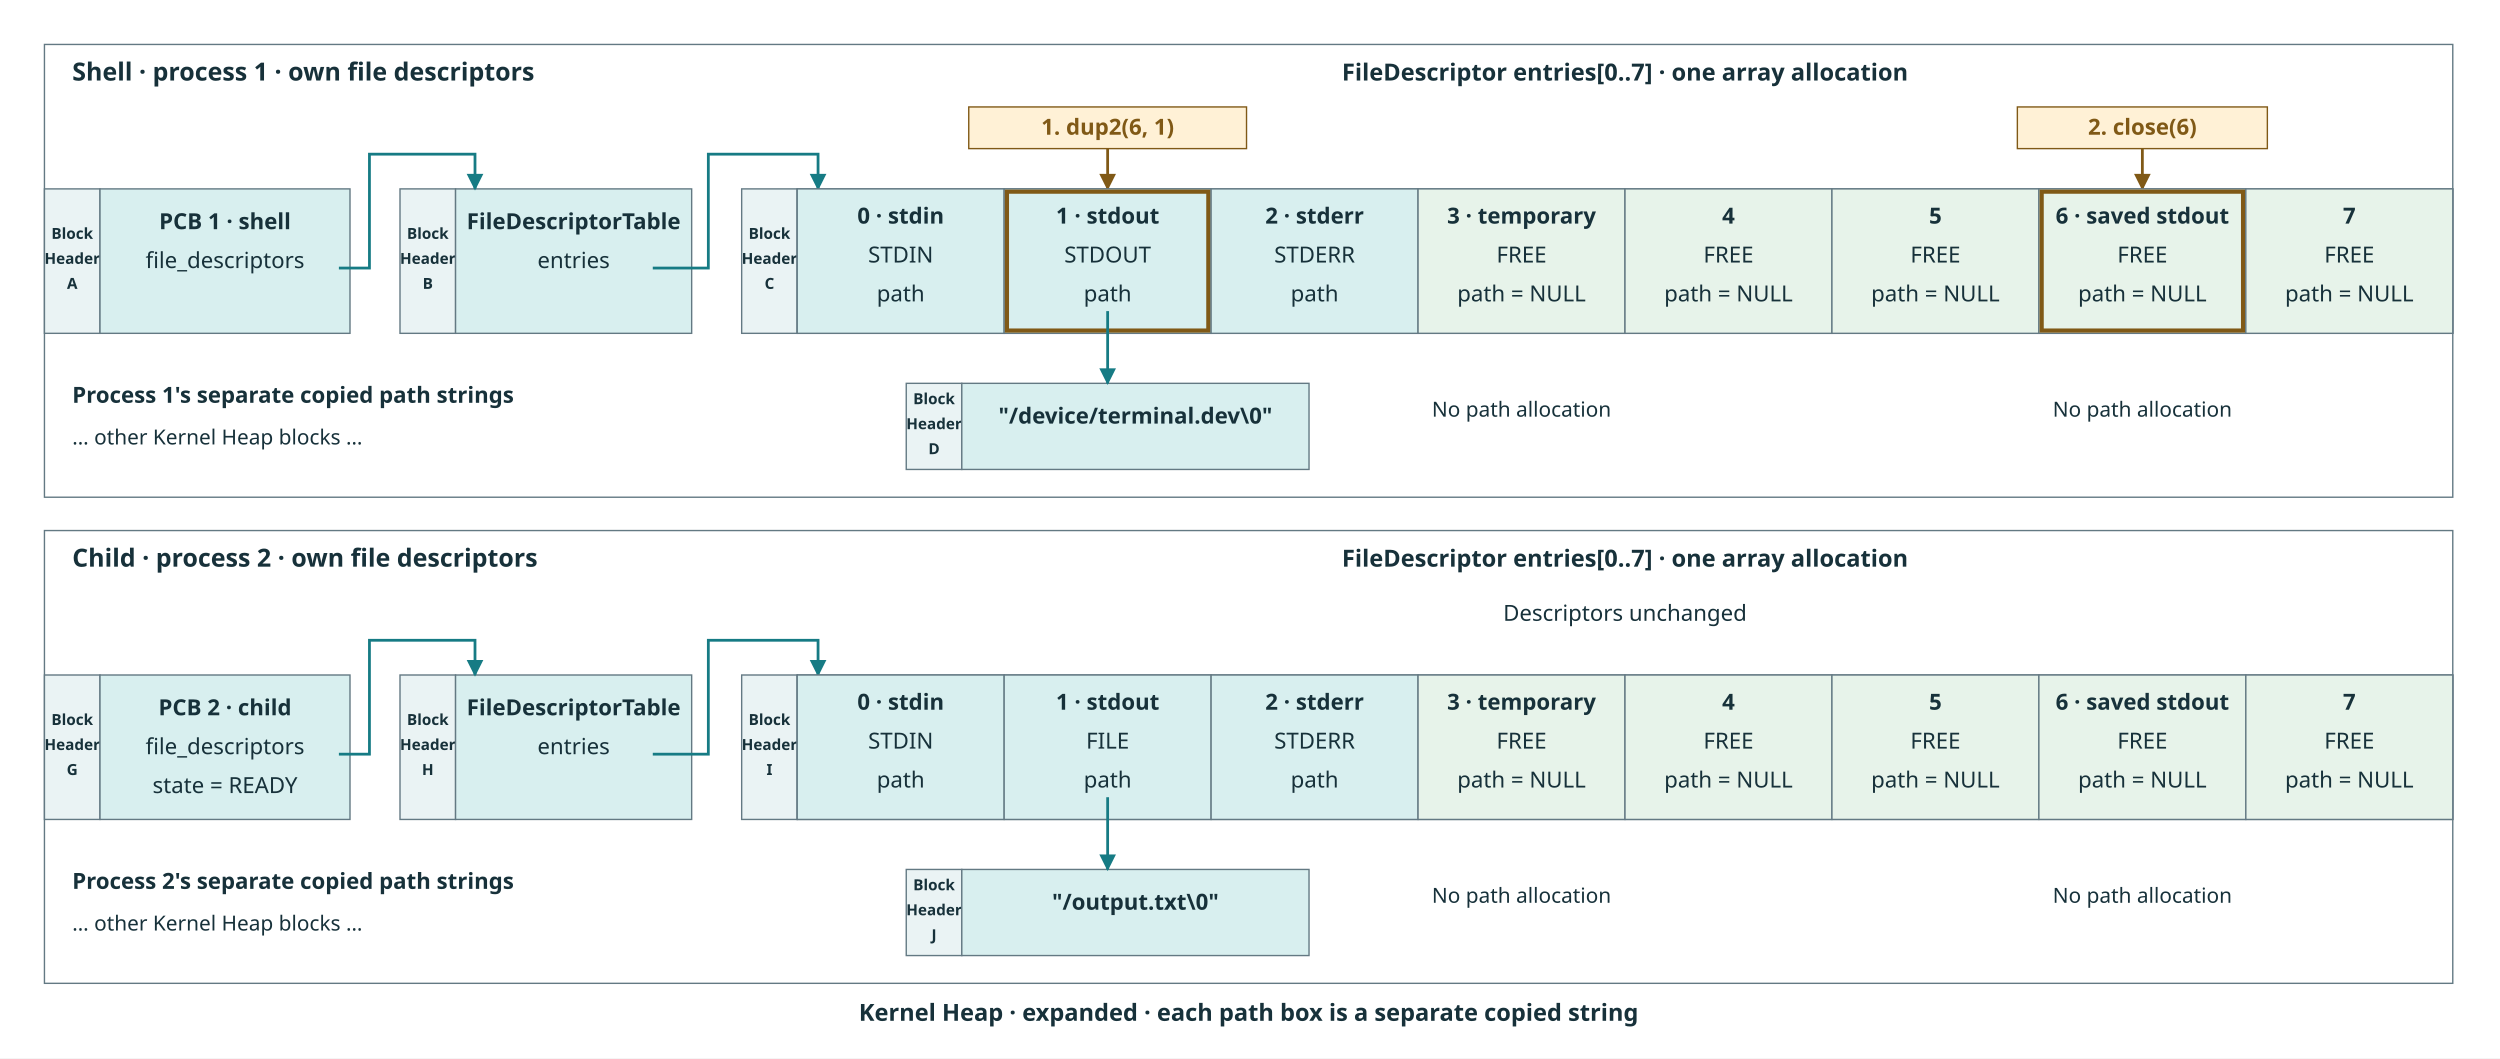
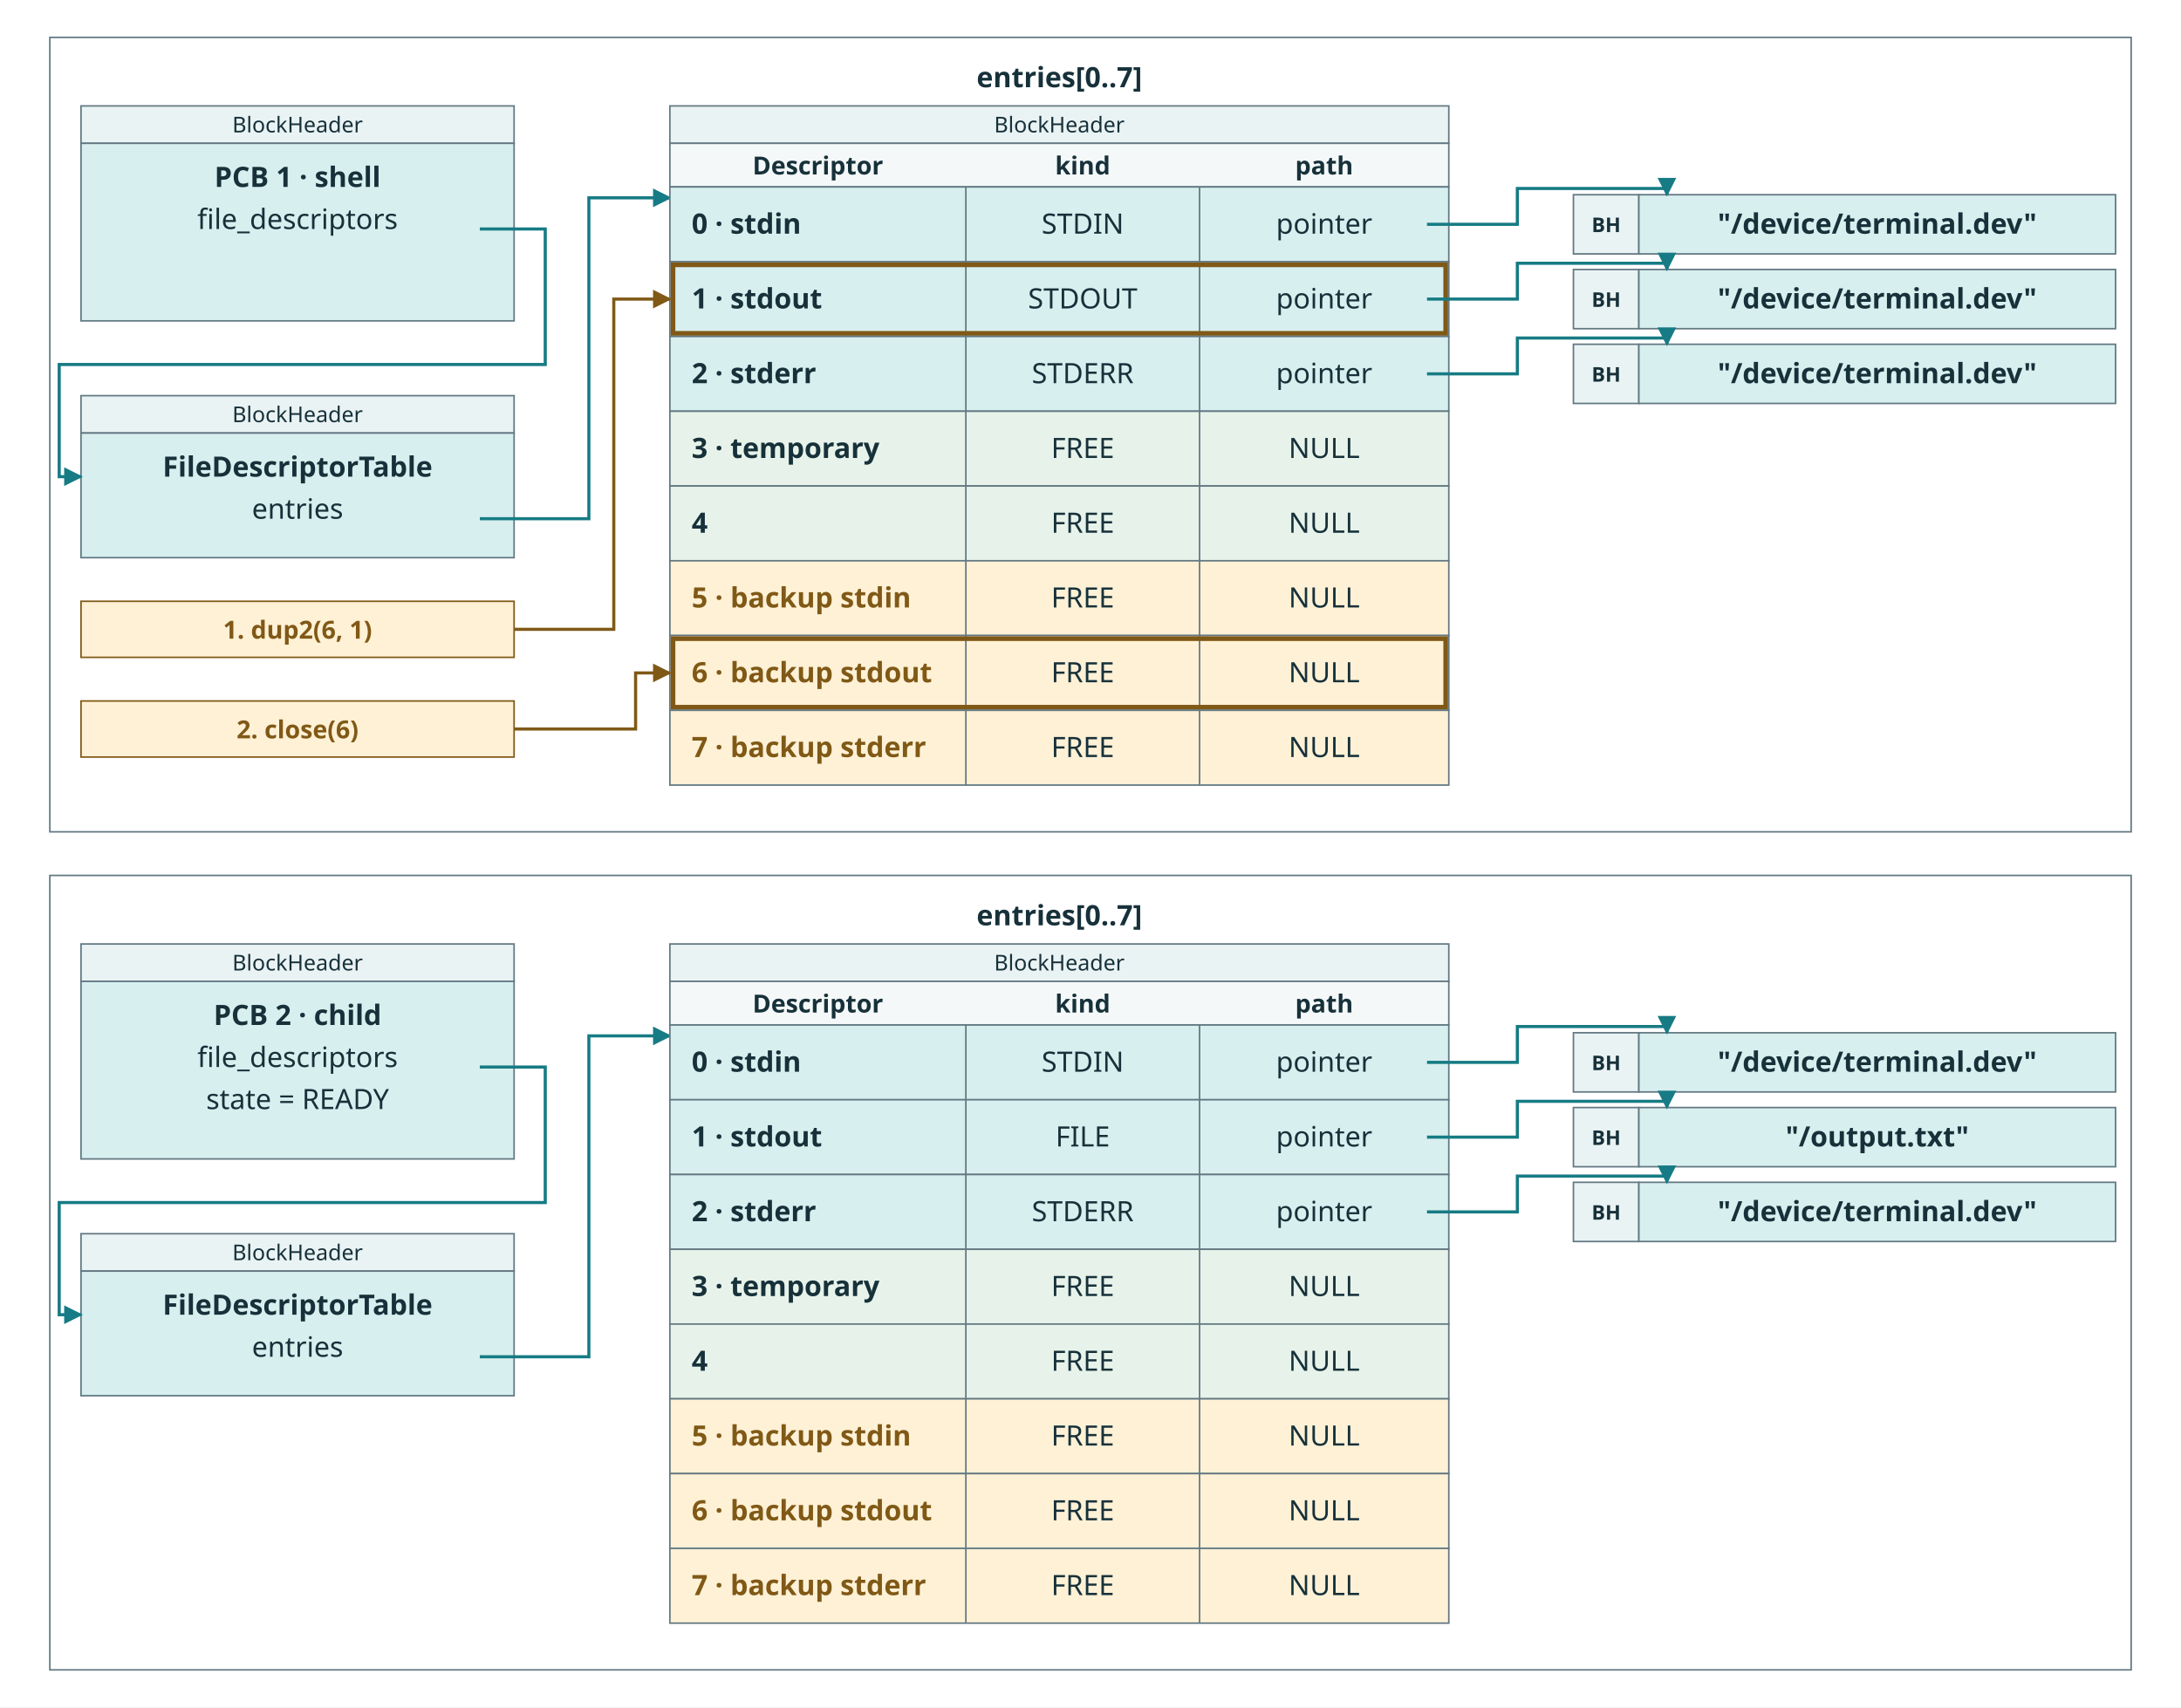
- <svg xmlns="http://www.w3.org/2000/svg" width="1800" height="762" viewBox="0 0 1800 762" role="img" aria-labelledby="title desc">
+ <svg xmlns="http://www.w3.org/2000/svg" width="1400" height="1096" viewBox="0 0 1400 1096" role="img" aria-labelledby="title desc">
  <defs>
    <marker id="405ea8" viewBox="0 0 10 10" refX="9" refY="5" markerWidth="6" markerHeight="6" orient="auto">
      <path d="M 0 0 L 10 5 L 0 10 z" fill="#167b84" />
    </marker>
    <marker id="26715b" viewBox="0 0 10 10" refX="9" refY="5" markerWidth="6" markerHeight="6" orient="auto">
      <path d="M 0 0 L 10 5 L 0 10 z" fill="#25734f" />
    </marker>
    <marker id="785099" viewBox="0 0 10 10" refX="9" refY="5" markerWidth="6" markerHeight="6" orient="auto">
      <path d="M 0 0 L 10 5 L 0 10 z" fill="#637983" />
    </marker>
    <marker id="9c3d15" viewBox="0 0 10 10" refX="9" refY="5" markerWidth="6" markerHeight="6" orient="auto">
      <path d="M 0 0 L 10 5 L 0 10 z" fill="#805916" />
    </marker>
  </defs>
-   <rect width="1800" height="762" fill="white" />
+   <rect width="1400" height="1096" fill="white" />
  <g font-family="Cantarell, sans-serif">
-     <rect x="32" y="32" width="1734" height="326" fill="none" stroke="#637983" stroke-width="1" />
+     <rect x="32" y="24" width="1336" height="510" fill="none" stroke="#637983" stroke-width="1" />
+     <rect x="52" y="68" width="278" height="24" fill="#eaf3f4" stroke="#637983" stroke-width="1" />
+     <a href="../../common/heap.header#L5">
+       <text x="191.0" y="85" text-anchor="middle" font-size="14" font-weight="normal" fill="#17313a">BlockHeader</text>
+     </a>
+     <rect x="52" y="92" width="278" height="114" fill="#d8efef" stroke="#637983" stroke-width="1" />
+     <a href="../../kernel/process/process.header#L31">
+       <text x="191.0" y="120" text-anchor="middle" font-size="18" font-weight="bold" fill="#17313a">PCB 1 · shell</text>
+     </a>
    <a href="../../kernel/process/process.header#L42">
-       <text x="52" y="58" text-anchor="start" font-size="18" font-weight="bold" fill="#17313a">Shell · process 1 · own file descriptors</text>
-     </a>
-     <rect x="32" y="136" width="40" height="104" fill="#eaf3f4" stroke="#637983" stroke-width="1" />
-     <a href="../../common/heap.header#L5">
-       <text x="52" y="172.0" text-anchor="middle" font-size="11" font-weight="bold" fill="#17313a">Block</text>
-     </a>
-     <a href="../../common/heap.header#L5">
-       <text x="52" y="190.0" text-anchor="middle" font-size="11" font-weight="bold" fill="#17313a">Header</text>
-     </a>
-     <a href="../../common/heap.header#L5">
-       <text x="52" y="208.0" text-anchor="middle" font-size="11" font-weight="bold" fill="#17313a">A</text>
-     </a>
-     <rect x="72" y="136" width="180" height="104" fill="#d8efef" stroke="#637983" stroke-width="1" />
+       <text x="191.0" y="147" text-anchor="middle" font-size="18" font-weight="normal" fill="#17313a">file_descriptors</text>
+     </a>
+     <rect x="52" y="254" width="278" height="24" fill="#eaf3f4" stroke="#637983" stroke-width="1" />
+     <a href="../../common/heap.header#L5">
+       <text x="191.0" y="271" text-anchor="middle" font-size="14" font-weight="normal" fill="#17313a">BlockHeader</text>
+     </a>
+     <rect x="52" y="278" width="278" height="80" fill="#d8efef" stroke="#637983" stroke-width="1" />
+     <a href="../../kernel/filesystem/file_descriptor.header#L22">
+       <text x="191.0" y="306" text-anchor="middle" font-size="18" font-weight="bold" fill="#17313a">FileDescriptorTable</text>
+     </a>
+     <a href="../../kernel/filesystem/file_descriptor.header#L23">
+       <text x="191.0" y="333" text-anchor="middle" font-size="18" font-weight="normal" fill="#17313a">entries</text>
+     </a>
+     <path d="M 308 147 H 350 V 234 H 38 V 306 H 52" fill="none" stroke="#167b84" stroke-width="2" marker-end="url(#405ea8)" />
+     <path d="M 308 333 H 378 V 127 H 430" fill="none" stroke="#167b84" stroke-width="2" marker-end="url(#405ea8)" />
+     <a href="../../kernel/filesystem/file_descriptor.header#L15">
+       <text x="680" y="56" text-anchor="middle" font-size="18" font-weight="bold" fill="#17313a">entries[0..7]</text>
+     </a>
+     <rect x="430" y="68" width="500" height="24" fill="#eaf3f4" stroke="#637983" stroke-width="1" />
+     <a href="../../common/heap.header#L5">
+       <text x="680" y="85" text-anchor="middle" font-size="14" font-weight="normal" fill="#17313a">BlockHeader</text>
+     </a>
+     <rect x="430" y="92" width="500" height="28" fill="#f4f8f8" stroke="#637983" stroke-width="1" />
+     <text x="525" y="112" text-anchor="middle" font-size="16" font-weight="bold" fill="#17313a">Descriptor</text>
+     <a href="../../kernel/filesystem/file_descriptor.header#L16">
+       <text x="695" y="112" text-anchor="middle" font-size="16" font-weight="bold" fill="#17313a">kind</text>
+     </a>
+     <a href="../../kernel/filesystem/file_descriptor.header#L19">
+       <text x="850" y="112" text-anchor="middle" font-size="16" font-weight="bold" fill="#17313a">path</text>
+     </a>
+     <rect x="430" y="120" width="500" height="48" fill="#d8efef" stroke="#637983" stroke-width="1" />
+     <path d="M 620 120 v 48" stroke="#637983" />
+     <path d="M 770 120 v 48" stroke="#637983" />
+     <text x="444" y="150.0" text-anchor="start" font-size="18" font-weight="bold" fill="#17313a">0 · stdin</text>
+     <a href="../../kernel/filesystem/file_descriptor.header#L10">
+       <text x="695" y="150.0" text-anchor="middle" font-size="18" font-weight="normal" fill="#17313a">STDIN</text>
+     </a>
+     <a href="../../kernel/filesystem/file_descriptor.header#L19">
+       <text x="850" y="150.0" text-anchor="middle" font-size="18" font-weight="normal" fill="#17313a">pointer</text>
+     </a>
+     <rect x="1010" y="125" width="42" height="38" fill="#eaf3f4" stroke="#637983" stroke-width="1" />
+     <a href="../../common/heap.header#L5">
+       <text x="1031" y="149.0" text-anchor="middle" font-size="13" font-weight="bold" fill="#17313a">BH</text>
+     </a>
+     <rect x="1052" y="125" width="306" height="38" fill="#d8efef" stroke="#637983" stroke-width="1" />
+     <a href="../../kernel/filesystem/file_descriptor.header#L19">
+       <text x="1205" y="150.0" text-anchor="middle" font-size="18" font-weight="bold" fill="#17313a">"/device/terminal.dev"</text>
+     </a>
+     <path d="M 916 144.0 H 974 V 121 H 1070 V 125" fill="none" stroke="#167b84" stroke-width="2" marker-end="url(#405ea8)" />
+     <rect x="430" y="168" width="500" height="48" fill="#d8efef" stroke="#637983" stroke-width="1" />
+     <path d="M 620 168 v 48" stroke="#637983" />
+     <path d="M 770 168 v 48" stroke="#637983" />
+     <text x="444" y="198.0" text-anchor="start" font-size="18" font-weight="bold" fill="#17313a">1 · stdout</text>
+     <a href="../../kernel/filesystem/file_descriptor.header#L11">
+       <text x="695" y="198.0" text-anchor="middle" font-size="18" font-weight="normal" fill="#17313a">STDOUT</text>
+     </a>
+     <a href="../../kernel/filesystem/file_descriptor.header#L19">
+       <text x="850" y="198.0" text-anchor="middle" font-size="18" font-weight="normal" fill="#17313a">pointer</text>
+     </a>
+     <rect x="432" y="170" width="496" height="44" fill="none" stroke="#805916" stroke-width="3" />
+     <rect x="1010" y="173" width="42" height="38" fill="#eaf3f4" stroke="#637983" stroke-width="1" />
+     <a href="../../common/heap.header#L5">
+       <text x="1031" y="197.0" text-anchor="middle" font-size="13" font-weight="bold" fill="#17313a">BH</text>
+     </a>
+     <rect x="1052" y="173" width="306" height="38" fill="#d8efef" stroke="#637983" stroke-width="1" />
+     <a href="../../kernel/filesystem/file_descriptor.header#L19">
+       <text x="1205" y="198.0" text-anchor="middle" font-size="18" font-weight="bold" fill="#17313a">"/device/terminal.dev"</text>
+     </a>
+     <path d="M 916 192.0 H 974 V 169 H 1070 V 173" fill="none" stroke="#167b84" stroke-width="2" marker-end="url(#405ea8)" />
+     <rect x="430" y="216" width="500" height="48" fill="#d8efef" stroke="#637983" stroke-width="1" />
+     <path d="M 620 216 v 48" stroke="#637983" />
+     <path d="M 770 216 v 48" stroke="#637983" />
+     <text x="444" y="246.0" text-anchor="start" font-size="18" font-weight="bold" fill="#17313a">2 · stderr</text>
+     <a href="../../kernel/filesystem/file_descriptor.header#L12">
+       <text x="695" y="246.0" text-anchor="middle" font-size="18" font-weight="normal" fill="#17313a">STDERR</text>
+     </a>
+     <a href="../../kernel/filesystem/file_descriptor.header#L19">
+       <text x="850" y="246.0" text-anchor="middle" font-size="18" font-weight="normal" fill="#17313a">pointer</text>
+     </a>
+     <rect x="1010" y="221" width="42" height="38" fill="#eaf3f4" stroke="#637983" stroke-width="1" />
+     <a href="../../common/heap.header#L5">
+       <text x="1031" y="245.0" text-anchor="middle" font-size="13" font-weight="bold" fill="#17313a">BH</text>
+     </a>
+     <rect x="1052" y="221" width="306" height="38" fill="#d8efef" stroke="#637983" stroke-width="1" />
+     <a href="../../kernel/filesystem/file_descriptor.header#L19">
+       <text x="1205" y="246.0" text-anchor="middle" font-size="18" font-weight="bold" fill="#17313a">"/device/terminal.dev"</text>
+     </a>
+     <path d="M 916 240.0 H 974 V 217 H 1070 V 221" fill="none" stroke="#167b84" stroke-width="2" marker-end="url(#405ea8)" />
+     <rect x="430" y="264" width="500" height="48" fill="#e7f3ea" stroke="#637983" stroke-width="1" />
+     <path d="M 620 264 v 48" stroke="#637983" />
+     <path d="M 770 264 v 48" stroke="#637983" />
+     <text x="444" y="294.0" text-anchor="start" font-size="18" font-weight="bold" fill="#17313a">3 · temporary</text>
+     <a href="../../kernel/filesystem/file_descriptor.header#L9">
+       <text x="695" y="294.0" text-anchor="middle" font-size="18" font-weight="normal" fill="#17313a">FREE</text>
+     </a>
+     <a href="../../kernel/filesystem/file_descriptor.header#L19">
+       <text x="850" y="294.0" text-anchor="middle" font-size="18" font-weight="normal" fill="#17313a">NULL</text>
+     </a>
+     <rect x="430" y="312" width="500" height="48" fill="#e7f3ea" stroke="#637983" stroke-width="1" />
+     <path d="M 620 312 v 48" stroke="#637983" />
+     <path d="M 770 312 v 48" stroke="#637983" />
+     <text x="444" y="342.0" text-anchor="start" font-size="18" font-weight="bold" fill="#17313a">4</text>
+     <a href="../../kernel/filesystem/file_descriptor.header#L9">
+       <text x="695" y="342.0" text-anchor="middle" font-size="18" font-weight="normal" fill="#17313a">FREE</text>
+     </a>
+     <a href="../../kernel/filesystem/file_descriptor.header#L19">
+       <text x="850" y="342.0" text-anchor="middle" font-size="18" font-weight="normal" fill="#17313a">NULL</text>
+     </a>
+     <rect x="430" y="360" width="500" height="48" fill="#fff1d6" stroke="#637983" stroke-width="1" />
+     <path d="M 620 360 v 48" stroke="#637983" />
+     <path d="M 770 360 v 48" stroke="#637983" />
+     <text x="444" y="390.0" text-anchor="start" font-size="18" font-weight="bold" fill="#805916">5 · backup stdin</text>
+     <a href="../../kernel/filesystem/file_descriptor.header#L9">
+       <text x="695" y="390.0" text-anchor="middle" font-size="18" font-weight="normal" fill="#17313a">FREE</text>
+     </a>
+     <a href="../../kernel/filesystem/file_descriptor.header#L19">
+       <text x="850" y="390.0" text-anchor="middle" font-size="18" font-weight="normal" fill="#17313a">NULL</text>
+     </a>
+     <rect x="430" y="408" width="500" height="48" fill="#fff1d6" stroke="#637983" stroke-width="1" />
+     <path d="M 620 408 v 48" stroke="#637983" />
+     <path d="M 770 408 v 48" stroke="#637983" />
+     <text x="444" y="438.0" text-anchor="start" font-size="18" font-weight="bold" fill="#805916">6 · backup stdout</text>
+     <a href="../../kernel/filesystem/file_descriptor.header#L9">
+       <text x="695" y="438.0" text-anchor="middle" font-size="18" font-weight="normal" fill="#17313a">FREE</text>
+     </a>
+     <a href="../../kernel/filesystem/file_descriptor.header#L19">
+       <text x="850" y="438.0" text-anchor="middle" font-size="18" font-weight="normal" fill="#17313a">NULL</text>
+     </a>
+     <rect x="432" y="410" width="496" height="44" fill="none" stroke="#805916" stroke-width="3" />
+     <rect x="430" y="456" width="500" height="48" fill="#fff1d6" stroke="#637983" stroke-width="1" />
+     <path d="M 620 456 v 48" stroke="#637983" />
+     <path d="M 770 456 v 48" stroke="#637983" />
+     <text x="444" y="486.0" text-anchor="start" font-size="18" font-weight="bold" fill="#805916">7 · backup stderr</text>
+     <a href="../../kernel/filesystem/file_descriptor.header#L9">
+       <text x="695" y="486.0" text-anchor="middle" font-size="18" font-weight="normal" fill="#17313a">FREE</text>
+     </a>
+     <a href="../../kernel/filesystem/file_descriptor.header#L19">
+       <text x="850" y="486.0" text-anchor="middle" font-size="18" font-weight="normal" fill="#17313a">NULL</text>
+     </a>
+     <rect x="52" y="386" width="278" height="36" fill="#fff1d6" stroke="#805916" stroke-width="1" />
+     <a href="../../library/unistd/io.picoc#L58">
+       <text x="191" y="410" text-anchor="middle" font-size="16" font-weight="bold" fill="#805916">1. dup2(6, 1)</text>
+     </a>
+     <path d="M 330 404 H 394 V 192 H 430" fill="none" stroke="#805916" stroke-width="2" marker-end="url(#9c3d15)" />
+     <rect x="52" y="450" width="278" height="36" fill="#fff1d6" stroke="#805916" stroke-width="1" />
+     <a href="../../library/unistd/io.picoc#L54">
+       <text x="191" y="474" text-anchor="middle" font-size="16" font-weight="bold" fill="#805916">2. close(6)</text>
+     </a>
+     <path d="M 330 468 H 408 V 432 H 430" fill="none" stroke="#805916" stroke-width="2" marker-end="url(#9c3d15)" />
+     <rect x="32" y="562" width="1336" height="510" fill="none" stroke="#637983" stroke-width="1" />
+     <rect x="52" y="606" width="278" height="24" fill="#eaf3f4" stroke="#637983" stroke-width="1" />
+     <a href="../../common/heap.header#L5">
+       <text x="191.0" y="623" text-anchor="middle" font-size="14" font-weight="normal" fill="#17313a">BlockHeader</text>
+     </a>
+     <rect x="52" y="630" width="278" height="114" fill="#d8efef" stroke="#637983" stroke-width="1" />
    <a href="../../kernel/process/process.header#L31">
-       <text x="162.0" y="165" text-anchor="middle" font-size="16" font-weight="bold" fill="#17313a">PCB 1 · shell</text>
+       <text x="191.0" y="658" text-anchor="middle" font-size="18" font-weight="bold" fill="#17313a">PCB 2 · child</text>
    </a>
    <a href="../../kernel/process/process.header#L42">
-       <text x="162.0" y="193" text-anchor="middle" font-size="16" font-weight="normal" fill="#17313a">file_descriptors</text>
-     </a>
-     <rect x="288" y="136" width="40" height="104" fill="#eaf3f4" stroke="#637983" stroke-width="1" />
-     <a href="../../common/heap.header#L5">
-       <text x="308" y="172.0" text-anchor="middle" font-size="11" font-weight="bold" fill="#17313a">Block</text>
-     </a>
-     <a href="../../common/heap.header#L5">
-       <text x="308" y="190.0" text-anchor="middle" font-size="11" font-weight="bold" fill="#17313a">Header</text>
-     </a>
-     <a href="../../common/heap.header#L5">
-       <text x="308" y="208.0" text-anchor="middle" font-size="11" font-weight="bold" fill="#17313a">B</text>
-     </a>
-     <rect x="328" y="136" width="170" height="104" fill="#d8efef" stroke="#637983" stroke-width="1" />
+       <text x="191.0" y="685" text-anchor="middle" font-size="18" font-weight="normal" fill="#17313a">file_descriptors</text>
+     </a>
+     <a href="../../kernel/process/process.header#L33">
+       <text x="191.0" y="712" text-anchor="middle" font-size="18" font-weight="normal" fill="#17313a">state = READY</text>
+     </a>
+     <rect x="52" y="792" width="278" height="24" fill="#eaf3f4" stroke="#637983" stroke-width="1" />
+     <a href="../../common/heap.header#L5">
+       <text x="191.0" y="809" text-anchor="middle" font-size="14" font-weight="normal" fill="#17313a">BlockHeader</text>
+     </a>
+     <rect x="52" y="816" width="278" height="80" fill="#d8efef" stroke="#637983" stroke-width="1" />
    <a href="../../kernel/filesystem/file_descriptor.header#L22">
-       <text x="413.0" y="165" text-anchor="middle" font-size="16" font-weight="bold" fill="#17313a">FileDescriptorTable</text>
+       <text x="191.0" y="844" text-anchor="middle" font-size="18" font-weight="bold" fill="#17313a">FileDescriptorTable</text>
    </a>
    <a href="../../kernel/filesystem/file_descriptor.header#L23">
-       <text x="413.0" y="193" text-anchor="middle" font-size="16" font-weight="normal" fill="#17313a">entries</text>
-     </a>
-     <rect x="534" y="136" width="40" height="104" fill="#eaf3f4" stroke="#637983" stroke-width="1" />
-     <a href="../../common/heap.header#L5">
-       <text x="554" y="172.0" text-anchor="middle" font-size="11" font-weight="bold" fill="#17313a">Block</text>
-     </a>
-     <a href="../../common/heap.header#L5">
-       <text x="554" y="190.0" text-anchor="middle" font-size="11" font-weight="bold" fill="#17313a">Header</text>
-     </a>
-     <a href="../../common/heap.header#L5">
-       <text x="554" y="208.0" text-anchor="middle" font-size="11" font-weight="bold" fill="#17313a">C</text>
-     </a>
-     <rect x="574" y="136" width="1192" height="104" fill="#d8efef" stroke="#637983" stroke-width="1" />
+       <text x="191.0" y="871" text-anchor="middle" font-size="18" font-weight="normal" fill="#17313a">entries</text>
+     </a>
+     <path d="M 308 685 H 350 V 772 H 38 V 844 H 52" fill="none" stroke="#167b84" stroke-width="2" marker-end="url(#405ea8)" />
+     <path d="M 308 871 H 378 V 665 H 430" fill="none" stroke="#167b84" stroke-width="2" marker-end="url(#405ea8)" />
    <a href="../../kernel/filesystem/file_descriptor.header#L15">
-       <text x="1170" y="58" text-anchor="middle" font-size="17" font-weight="bold" fill="#17313a">FileDescriptor entries[0..7] · one array allocation</text>
-     </a>
-     <rect x="697.5" y="77" width="200" height="30" fill="#fff1d6" stroke="#805916" stroke-width="1" />
-     <a href="../../library/unistd/io.picoc#L58">
-       <text x="797.5" y="97" text-anchor="middle" font-size="16" font-weight="bold" fill="#805916">1. dup2(6, 1)</text>
-     </a>
-     <path d="M 797.5 107 L 797.5 136" fill="none" stroke="#805916" stroke-width="2" marker-end="url(#9c3d15)" />
-     <rect x="1452.5" y="77" width="180" height="30" fill="#fff1d6" stroke="#805916" stroke-width="1" />
-     <a href="../../library/unistd/io.picoc#L54">
-       <text x="1542.5" y="97" text-anchor="middle" font-size="16" font-weight="bold" fill="#805916">2. close(6)</text>
-     </a>
-     <path d="M 1542.5 107 L 1542.5 136" fill="none" stroke="#805916" stroke-width="2" marker-end="url(#9c3d15)" />
-     <path d="M 244 193 H 266 V 111 H 342 V 136" fill="none" stroke="#167b84" stroke-width="2" marker-end="url(#405ea8)" />
-     <path d="M 470 193 H 510 V 111 H 589 V 136" fill="none" stroke="#167b84" stroke-width="2" marker-end="url(#405ea8)" />
-     <rect x="574" y="136" width="149" height="104" fill="#d8efef" stroke="#637983" stroke-width="1" />
-     <text x="648.5" y="161" text-anchor="middle" font-size="16" font-weight="bold" fill="#17313a">0 · stdin</text>
+       <text x="680" y="594" text-anchor="middle" font-size="18" font-weight="bold" fill="#17313a">entries[0..7]</text>
+     </a>
+     <rect x="430" y="606" width="500" height="24" fill="#eaf3f4" stroke="#637983" stroke-width="1" />
+     <a href="../../common/heap.header#L5">
+       <text x="680" y="623" text-anchor="middle" font-size="14" font-weight="normal" fill="#17313a">BlockHeader</text>
+     </a>
+     <rect x="430" y="630" width="500" height="28" fill="#f4f8f8" stroke="#637983" stroke-width="1" />
+     <text x="525" y="650" text-anchor="middle" font-size="16" font-weight="bold" fill="#17313a">Descriptor</text>
+     <a href="../../kernel/filesystem/file_descriptor.header#L16">
+       <text x="695" y="650" text-anchor="middle" font-size="16" font-weight="bold" fill="#17313a">kind</text>
+     </a>
+     <a href="../../kernel/filesystem/file_descriptor.header#L19">
+       <text x="850" y="650" text-anchor="middle" font-size="16" font-weight="bold" fill="#17313a">path</text>
+     </a>
+     <rect x="430" y="658" width="500" height="48" fill="#d8efef" stroke="#637983" stroke-width="1" />
+     <path d="M 620 658 v 48" stroke="#637983" />
+     <path d="M 770 658 v 48" stroke="#637983" />
+     <text x="444" y="688.0" text-anchor="start" font-size="18" font-weight="bold" fill="#17313a">0 · stdin</text>
    <a href="../../kernel/filesystem/file_descriptor.header#L10">
-       <text x="648.5" y="189" text-anchor="middle" font-size="16" font-weight="normal" fill="#17313a">STDIN</text>
-     </a>
-     <a href="../../kernel/filesystem/file_descriptor.header#L19">
-       <text x="648.5" y="217" text-anchor="middle" font-size="16" font-weight="normal" fill="#17313a">path</text>
-     </a>
-     <rect x="723" y="136" width="149" height="104" fill="#d8efef" stroke="#637983" stroke-width="1" />
-     <text x="797.5" y="161" text-anchor="middle" font-size="16" font-weight="bold" fill="#17313a">1 · stdout</text>
-     <a href="../../kernel/filesystem/file_descriptor.header#L11">
-       <text x="797.5" y="189" text-anchor="middle" font-size="16" font-weight="normal" fill="#17313a">STDOUT</text>
-     </a>
-     <a href="../../kernel/filesystem/file_descriptor.header#L19">
-       <text x="797.5" y="217" text-anchor="middle" font-size="16" font-weight="normal" fill="#17313a">path</text>
-     </a>
-     <rect x="725" y="138" width="145" height="100" fill="none" stroke="#805916" stroke-width="3" />
-     <rect x="872" y="136" width="149" height="104" fill="#d8efef" stroke="#637983" stroke-width="1" />
-     <text x="946.5" y="161" text-anchor="middle" font-size="16" font-weight="bold" fill="#17313a">2 · stderr</text>
+       <text x="695" y="688.0" text-anchor="middle" font-size="18" font-weight="normal" fill="#17313a">STDIN</text>
+     </a>
+     <a href="../../kernel/filesystem/file_descriptor.header#L19">
+       <text x="850" y="688.0" text-anchor="middle" font-size="18" font-weight="normal" fill="#17313a">pointer</text>
+     </a>
+     <rect x="1010" y="663" width="42" height="38" fill="#eaf3f4" stroke="#637983" stroke-width="1" />
+     <a href="../../common/heap.header#L5">
+       <text x="1031" y="687.0" text-anchor="middle" font-size="13" font-weight="bold" fill="#17313a">BH</text>
+     </a>
+     <rect x="1052" y="663" width="306" height="38" fill="#d8efef" stroke="#637983" stroke-width="1" />
+     <a href="../../kernel/filesystem/file_descriptor.header#L19">
+       <text x="1205" y="688.0" text-anchor="middle" font-size="18" font-weight="bold" fill="#17313a">"/device/terminal.dev"</text>
+     </a>
+     <path d="M 916 682.0 H 974 V 659 H 1070 V 663" fill="none" stroke="#167b84" stroke-width="2" marker-end="url(#405ea8)" />
+     <rect x="430" y="706" width="500" height="48" fill="#d8efef" stroke="#637983" stroke-width="1" />
+     <path d="M 620 706 v 48" stroke="#637983" />
+     <path d="M 770 706 v 48" stroke="#637983" />
+     <text x="444" y="736.0" text-anchor="start" font-size="18" font-weight="bold" fill="#17313a">1 · stdout</text>
+     <a href="../../kernel/filesystem/file_descriptor.header#L13">
+       <text x="695" y="736.0" text-anchor="middle" font-size="18" font-weight="normal" fill="#17313a">FILE</text>
+     </a>
+     <a href="../../kernel/filesystem/file_descriptor.header#L19">
+       <text x="850" y="736.0" text-anchor="middle" font-size="18" font-weight="normal" fill="#17313a">pointer</text>
+     </a>
+     <rect x="1010" y="711" width="42" height="38" fill="#eaf3f4" stroke="#637983" stroke-width="1" />
+     <a href="../../common/heap.header#L5">
+       <text x="1031" y="735.0" text-anchor="middle" font-size="13" font-weight="bold" fill="#17313a">BH</text>
+     </a>
+     <rect x="1052" y="711" width="306" height="38" fill="#d8efef" stroke="#637983" stroke-width="1" />
+     <a href="../../kernel/filesystem/file_descriptor.header#L19">
+       <text x="1205" y="736.0" text-anchor="middle" font-size="18" font-weight="bold" fill="#17313a">"/output.txt"</text>
+     </a>
+     <path d="M 916 730.0 H 974 V 707 H 1070 V 711" fill="none" stroke="#167b84" stroke-width="2" marker-end="url(#405ea8)" />
+     <rect x="430" y="754" width="500" height="48" fill="#d8efef" stroke="#637983" stroke-width="1" />
+     <path d="M 620 754 v 48" stroke="#637983" />
+     <path d="M 770 754 v 48" stroke="#637983" />
+     <text x="444" y="784.0" text-anchor="start" font-size="18" font-weight="bold" fill="#17313a">2 · stderr</text>
    <a href="../../kernel/filesystem/file_descriptor.header#L12">
-       <text x="946.5" y="189" text-anchor="middle" font-size="16" font-weight="normal" fill="#17313a">STDERR</text>
-     </a>
-     <a href="../../kernel/filesystem/file_descriptor.header#L19">
-       <text x="946.5" y="217" text-anchor="middle" font-size="16" font-weight="normal" fill="#17313a">path</text>
-     </a>
-     <rect x="1021" y="136" width="149" height="104" fill="#e7f3ea" stroke="#637983" stroke-width="1" />
-     <text x="1095.5" y="161" text-anchor="middle" font-size="16" font-weight="bold" fill="#17313a">3 · temporary</text>
-     <a href="../../kernel/filesystem/file_descriptor.header#L9">
-       <text x="1095.5" y="189" text-anchor="middle" font-size="16" font-weight="normal" fill="#17313a">FREE</text>
-     </a>
-     <a href="../../kernel/filesystem/file_descriptor.header#L19">
-       <text x="1095.5" y="217" text-anchor="middle" font-size="16" font-weight="normal" fill="#17313a">path = NULL</text>
-     </a>
-     <rect x="1170" y="136" width="149" height="104" fill="#e7f3ea" stroke="#637983" stroke-width="1" />
-     <text x="1244.5" y="161" text-anchor="middle" font-size="16" font-weight="bold" fill="#17313a">4</text>
-     <a href="../../kernel/filesystem/file_descriptor.header#L9">
-       <text x="1244.5" y="189" text-anchor="middle" font-size="16" font-weight="normal" fill="#17313a">FREE</text>
-     </a>
-     <a href="../../kernel/filesystem/file_descriptor.header#L19">
-       <text x="1244.5" y="217" text-anchor="middle" font-size="16" font-weight="normal" fill="#17313a">path = NULL</text>
-     </a>
-     <rect x="1319" y="136" width="149" height="104" fill="#e7f3ea" stroke="#637983" stroke-width="1" />
-     <text x="1393.5" y="161" text-anchor="middle" font-size="16" font-weight="bold" fill="#17313a">5</text>
-     <a href="../../kernel/filesystem/file_descriptor.header#L9">
-       <text x="1393.5" y="189" text-anchor="middle" font-size="16" font-weight="normal" fill="#17313a">FREE</text>
-     </a>
-     <a href="../../kernel/filesystem/file_descriptor.header#L19">
-       <text x="1393.5" y="217" text-anchor="middle" font-size="16" font-weight="normal" fill="#17313a">path = NULL</text>
-     </a>
-     <rect x="1468" y="136" width="149" height="104" fill="#e7f3ea" stroke="#637983" stroke-width="1" />
-     <text x="1542.5" y="161" text-anchor="middle" font-size="16" font-weight="bold" fill="#17313a">6 · saved stdout</text>
-     <a href="../../kernel/filesystem/file_descriptor.header#L9">
-       <text x="1542.5" y="189" text-anchor="middle" font-size="16" font-weight="normal" fill="#17313a">FREE</text>
-     </a>
-     <a href="../../kernel/filesystem/file_descriptor.header#L19">
-       <text x="1542.5" y="217" text-anchor="middle" font-size="16" font-weight="normal" fill="#17313a">path = NULL</text>
-     </a>
-     <rect x="1470" y="138" width="145" height="100" fill="none" stroke="#805916" stroke-width="3" />
-     <rect x="1617" y="136" width="149" height="104" fill="#e7f3ea" stroke="#637983" stroke-width="1" />
-     <text x="1691.5" y="161" text-anchor="middle" font-size="16" font-weight="bold" fill="#17313a">7</text>
-     <a href="../../kernel/filesystem/file_descriptor.header#L9">
-       <text x="1691.5" y="189" text-anchor="middle" font-size="16" font-weight="normal" fill="#17313a">FREE</text>
-     </a>
-     <a href="../../kernel/filesystem/file_descriptor.header#L19">
-       <text x="1691.5" y="217" text-anchor="middle" font-size="16" font-weight="normal" fill="#17313a">path = NULL</text>
-     </a>
-     <rect x="652.5" y="276" width="40" height="62" fill="#eaf3f4" stroke="#637983" stroke-width="1" />
-     <a href="../../common/heap.header#L5">
-       <text x="672.5" y="291.0" text-anchor="middle" font-size="11" font-weight="bold" fill="#17313a">Block</text>
-     </a>
-     <a href="../../common/heap.header#L5">
-       <text x="672.5" y="309.0" text-anchor="middle" font-size="11" font-weight="bold" fill="#17313a">Header</text>
-     </a>
-     <a href="../../common/heap.header#L5">
-       <text x="672.5" y="327.0" text-anchor="middle" font-size="11" font-weight="bold" fill="#17313a">D</text>
-     </a>
-     <rect x="692.5" y="276" width="250" height="62" fill="#d8efef" stroke="#637983" stroke-width="1" />
-     <a href="../../kernel/filesystem/file_descriptor.header#L19">
-       <text x="817.5" y="305" text-anchor="middle" font-size="16" font-weight="bold" fill="#17313a">"/device/terminal.dev\0"</text>
-     </a>
-     <path d="M 797.5 224 V 276" fill="none" stroke="#167b84" stroke-width="2" marker-end="url(#405ea8)" />
-     <text x="1095.5" y="300" text-anchor="middle" font-size="15" font-weight="normal" fill="#17313a">No path allocation</text>
-     <text x="1542.5" y="300" text-anchor="middle" font-size="15" font-weight="normal" fill="#17313a">No path allocation</text>
-     <a href="../../kernel/filesystem/file_descriptor.header#L19">
-       <text x="52" y="290" text-anchor="start" font-size="16" font-weight="bold" fill="#17313a">Process 1's separate copied path strings</text>
-     </a>
-     <text x="52" y="320" text-anchor="start" font-size="15" font-weight="normal" fill="#17313a">… other Kernel Heap blocks …</text>
-     <rect x="32" y="382" width="1734" height="326" fill="none" stroke="#637983" stroke-width="1" />
-     <a href="../../kernel/process/process.header#L42">
-       <text x="52" y="408" text-anchor="start" font-size="18" font-weight="bold" fill="#17313a">Child · process 2 · own file descriptors</text>
-     </a>
-     <rect x="32" y="486" width="40" height="104" fill="#eaf3f4" stroke="#637983" stroke-width="1" />
-     <a href="../../common/heap.header#L5">
-       <text x="52" y="522.0" text-anchor="middle" font-size="11" font-weight="bold" fill="#17313a">Block</text>
-     </a>
-     <a href="../../common/heap.header#L5">
-       <text x="52" y="540.0" text-anchor="middle" font-size="11" font-weight="bold" fill="#17313a">Header</text>
-     </a>
-     <a href="../../common/heap.header#L5">
-       <text x="52" y="558.0" text-anchor="middle" font-size="11" font-weight="bold" fill="#17313a">G</text>
-     </a>
-     <rect x="72" y="486" width="180" height="104" fill="#d8efef" stroke="#637983" stroke-width="1" />
-     <a href="../../kernel/process/process.header#L31">
-       <text x="162.0" y="515" text-anchor="middle" font-size="16" font-weight="bold" fill="#17313a">PCB 2 · child</text>
-     </a>
-     <a href="../../kernel/process/process.header#L42">
-       <text x="162.0" y="543" text-anchor="middle" font-size="16" font-weight="normal" fill="#17313a">file_descriptors</text>
-     </a>
-     <a href="../../kernel/process/process.header#L33">
-       <text x="162.0" y="571" text-anchor="middle" font-size="16" font-weight="normal" fill="#17313a">state = READY</text>
-     </a>
-     <rect x="288" y="486" width="40" height="104" fill="#eaf3f4" stroke="#637983" stroke-width="1" />
-     <a href="../../common/heap.header#L5">
-       <text x="308" y="522.0" text-anchor="middle" font-size="11" font-weight="bold" fill="#17313a">Block</text>
-     </a>
-     <a href="../../common/heap.header#L5">
-       <text x="308" y="540.0" text-anchor="middle" font-size="11" font-weight="bold" fill="#17313a">Header</text>
-     </a>
-     <a href="../../common/heap.header#L5">
-       <text x="308" y="558.0" text-anchor="middle" font-size="11" font-weight="bold" fill="#17313a">H</text>
-     </a>
-     <rect x="328" y="486" width="170" height="104" fill="#d8efef" stroke="#637983" stroke-width="1" />
-     <a href="../../kernel/filesystem/file_descriptor.header#L22">
-       <text x="413.0" y="515" text-anchor="middle" font-size="16" font-weight="bold" fill="#17313a">FileDescriptorTable</text>
-     </a>
-     <a href="../../kernel/filesystem/file_descriptor.header#L23">
-       <text x="413.0" y="543" text-anchor="middle" font-size="16" font-weight="normal" fill="#17313a">entries</text>
-     </a>
-     <rect x="534" y="486" width="40" height="104" fill="#eaf3f4" stroke="#637983" stroke-width="1" />
-     <a href="../../common/heap.header#L5">
-       <text x="554" y="522.0" text-anchor="middle" font-size="11" font-weight="bold" fill="#17313a">Block</text>
-     </a>
-     <a href="../../common/heap.header#L5">
-       <text x="554" y="540.0" text-anchor="middle" font-size="11" font-weight="bold" fill="#17313a">Header</text>
-     </a>
-     <a href="../../common/heap.header#L5">
-       <text x="554" y="558.0" text-anchor="middle" font-size="11" font-weight="bold" fill="#17313a">I</text>
-     </a>
-     <rect x="574" y="486" width="1192" height="104" fill="#d8efef" stroke="#637983" stroke-width="1" />
-     <a href="../../kernel/filesystem/file_descriptor.header#L15">
-       <text x="1170" y="408" text-anchor="middle" font-size="17" font-weight="bold" fill="#17313a">FileDescriptor entries[0..7] · one array allocation</text>
-     </a>
-     <text x="1170" y="447" text-anchor="middle" font-size="16" font-weight="normal" fill="#17313a">Descriptors unchanged</text>
-     <path d="M 244 543 H 266 V 461 H 342 V 486" fill="none" stroke="#167b84" stroke-width="2" marker-end="url(#405ea8)" />
-     <path d="M 470 543 H 510 V 461 H 589 V 486" fill="none" stroke="#167b84" stroke-width="2" marker-end="url(#405ea8)" />
-     <rect x="574" y="486" width="149" height="104" fill="#d8efef" stroke="#637983" stroke-width="1" />
-     <text x="648.5" y="511" text-anchor="middle" font-size="16" font-weight="bold" fill="#17313a">0 · stdin</text>
-     <a href="../../kernel/filesystem/file_descriptor.header#L10">
-       <text x="648.5" y="539" text-anchor="middle" font-size="16" font-weight="normal" fill="#17313a">STDIN</text>
-     </a>
-     <a href="../../kernel/filesystem/file_descriptor.header#L19">
-       <text x="648.5" y="567" text-anchor="middle" font-size="16" font-weight="normal" fill="#17313a">path</text>
-     </a>
-     <rect x="723" y="486" width="149" height="104" fill="#d8efef" stroke="#637983" stroke-width="1" />
-     <text x="797.5" y="511" text-anchor="middle" font-size="16" font-weight="bold" fill="#17313a">1 · stdout</text>
-     <a href="../../kernel/filesystem/file_descriptor.header#L13">
-       <text x="797.5" y="539" text-anchor="middle" font-size="16" font-weight="normal" fill="#17313a">FILE</text>
-     </a>
-     <a href="../../kernel/filesystem/file_descriptor.header#L19">
-       <text x="797.5" y="567" text-anchor="middle" font-size="16" font-weight="normal" fill="#17313a">path</text>
-     </a>
-     <rect x="872" y="486" width="149" height="104" fill="#d8efef" stroke="#637983" stroke-width="1" />
-     <text x="946.5" y="511" text-anchor="middle" font-size="16" font-weight="bold" fill="#17313a">2 · stderr</text>
-     <a href="../../kernel/filesystem/file_descriptor.header#L12">
-       <text x="946.5" y="539" text-anchor="middle" font-size="16" font-weight="normal" fill="#17313a">STDERR</text>
-     </a>
-     <a href="../../kernel/filesystem/file_descriptor.header#L19">
-       <text x="946.5" y="567" text-anchor="middle" font-size="16" font-weight="normal" fill="#17313a">path</text>
-     </a>
-     <rect x="1021" y="486" width="149" height="104" fill="#e7f3ea" stroke="#637983" stroke-width="1" />
-     <text x="1095.5" y="511" text-anchor="middle" font-size="16" font-weight="bold" fill="#17313a">3 · temporary</text>
-     <a href="../../kernel/filesystem/file_descriptor.header#L9">
-       <text x="1095.5" y="539" text-anchor="middle" font-size="16" font-weight="normal" fill="#17313a">FREE</text>
-     </a>
-     <a href="../../kernel/filesystem/file_descriptor.header#L19">
-       <text x="1095.5" y="567" text-anchor="middle" font-size="16" font-weight="normal" fill="#17313a">path = NULL</text>
-     </a>
-     <rect x="1170" y="486" width="149" height="104" fill="#e7f3ea" stroke="#637983" stroke-width="1" />
-     <text x="1244.5" y="511" text-anchor="middle" font-size="16" font-weight="bold" fill="#17313a">4</text>
-     <a href="../../kernel/filesystem/file_descriptor.header#L9">
-       <text x="1244.5" y="539" text-anchor="middle" font-size="16" font-weight="normal" fill="#17313a">FREE</text>
-     </a>
-     <a href="../../kernel/filesystem/file_descriptor.header#L19">
-       <text x="1244.5" y="567" text-anchor="middle" font-size="16" font-weight="normal" fill="#17313a">path = NULL</text>
-     </a>
-     <rect x="1319" y="486" width="149" height="104" fill="#e7f3ea" stroke="#637983" stroke-width="1" />
-     <text x="1393.5" y="511" text-anchor="middle" font-size="16" font-weight="bold" fill="#17313a">5</text>
-     <a href="../../kernel/filesystem/file_descriptor.header#L9">
-       <text x="1393.5" y="539" text-anchor="middle" font-size="16" font-weight="normal" fill="#17313a">FREE</text>
-     </a>
-     <a href="../../kernel/filesystem/file_descriptor.header#L19">
-       <text x="1393.5" y="567" text-anchor="middle" font-size="16" font-weight="normal" fill="#17313a">path = NULL</text>
-     </a>
-     <rect x="1468" y="486" width="149" height="104" fill="#e7f3ea" stroke="#637983" stroke-width="1" />
-     <text x="1542.5" y="511" text-anchor="middle" font-size="16" font-weight="bold" fill="#17313a">6 · saved stdout</text>
-     <a href="../../kernel/filesystem/file_descriptor.header#L9">
-       <text x="1542.5" y="539" text-anchor="middle" font-size="16" font-weight="normal" fill="#17313a">FREE</text>
-     </a>
-     <a href="../../kernel/filesystem/file_descriptor.header#L19">
-       <text x="1542.5" y="567" text-anchor="middle" font-size="16" font-weight="normal" fill="#17313a">path = NULL</text>
-     </a>
-     <rect x="1617" y="486" width="149" height="104" fill="#e7f3ea" stroke="#637983" stroke-width="1" />
-     <text x="1691.5" y="511" text-anchor="middle" font-size="16" font-weight="bold" fill="#17313a">7</text>
-     <a href="../../kernel/filesystem/file_descriptor.header#L9">
-       <text x="1691.5" y="539" text-anchor="middle" font-size="16" font-weight="normal" fill="#17313a">FREE</text>
-     </a>
-     <a href="../../kernel/filesystem/file_descriptor.header#L19">
-       <text x="1691.5" y="567" text-anchor="middle" font-size="16" font-weight="normal" fill="#17313a">path = NULL</text>
-     </a>
-     <rect x="652.5" y="626" width="40" height="62" fill="#eaf3f4" stroke="#637983" stroke-width="1" />
-     <a href="../../common/heap.header#L5">
-       <text x="672.5" y="641.0" text-anchor="middle" font-size="11" font-weight="bold" fill="#17313a">Block</text>
-     </a>
-     <a href="../../common/heap.header#L5">
-       <text x="672.5" y="659.0" text-anchor="middle" font-size="11" font-weight="bold" fill="#17313a">Header</text>
-     </a>
-     <a href="../../common/heap.header#L5">
-       <text x="672.5" y="677.0" text-anchor="middle" font-size="11" font-weight="bold" fill="#17313a">J</text>
-     </a>
-     <rect x="692.5" y="626" width="250" height="62" fill="#d8efef" stroke="#637983" stroke-width="1" />
-     <a href="../../kernel/filesystem/file_descriptor.header#L19">
-       <text x="817.5" y="655" text-anchor="middle" font-size="16" font-weight="bold" fill="#17313a">"/output.txt\0"</text>
-     </a>
-     <path d="M 797.5 574 V 626" fill="none" stroke="#167b84" stroke-width="2" marker-end="url(#405ea8)" />
-     <text x="1095.5" y="650" text-anchor="middle" font-size="15" font-weight="normal" fill="#17313a">No path allocation</text>
-     <text x="1542.5" y="650" text-anchor="middle" font-size="15" font-weight="normal" fill="#17313a">No path allocation</text>
-     <a href="../../kernel/filesystem/file_descriptor.header#L19">
-       <text x="52" y="640" text-anchor="start" font-size="16" font-weight="bold" fill="#17313a">Process 2's separate copied path strings</text>
-     </a>
-     <text x="52" y="670" text-anchor="start" font-size="15" font-weight="normal" fill="#17313a">… other Kernel Heap blocks …</text>
-     <text x="899" y="735" text-anchor="middle" font-size="17" font-weight="bold" fill="#17313a">Kernel Heap · expanded · each path box is a separate copied string</text>
+       <text x="695" y="784.0" text-anchor="middle" font-size="18" font-weight="normal" fill="#17313a">STDERR</text>
+     </a>
+     <a href="../../kernel/filesystem/file_descriptor.header#L19">
+       <text x="850" y="784.0" text-anchor="middle" font-size="18" font-weight="normal" fill="#17313a">pointer</text>
+     </a>
+     <rect x="1010" y="759" width="42" height="38" fill="#eaf3f4" stroke="#637983" stroke-width="1" />
+     <a href="../../common/heap.header#L5">
+       <text x="1031" y="783.0" text-anchor="middle" font-size="13" font-weight="bold" fill="#17313a">BH</text>
+     </a>
+     <rect x="1052" y="759" width="306" height="38" fill="#d8efef" stroke="#637983" stroke-width="1" />
+     <a href="../../kernel/filesystem/file_descriptor.header#L19">
+       <text x="1205" y="784.0" text-anchor="middle" font-size="18" font-weight="bold" fill="#17313a">"/device/terminal.dev"</text>
+     </a>
+     <path d="M 916 778.0 H 974 V 755 H 1070 V 759" fill="none" stroke="#167b84" stroke-width="2" marker-end="url(#405ea8)" />
+     <rect x="430" y="802" width="500" height="48" fill="#e7f3ea" stroke="#637983" stroke-width="1" />
+     <path d="M 620 802 v 48" stroke="#637983" />
+     <path d="M 770 802 v 48" stroke="#637983" />
+     <text x="444" y="832.0" text-anchor="start" font-size="18" font-weight="bold" fill="#17313a">3 · temporary</text>
+     <a href="../../kernel/filesystem/file_descriptor.header#L9">
+       <text x="695" y="832.0" text-anchor="middle" font-size="18" font-weight="normal" fill="#17313a">FREE</text>
+     </a>
+     <a href="../../kernel/filesystem/file_descriptor.header#L19">
+       <text x="850" y="832.0" text-anchor="middle" font-size="18" font-weight="normal" fill="#17313a">NULL</text>
+     </a>
+     <rect x="430" y="850" width="500" height="48" fill="#e7f3ea" stroke="#637983" stroke-width="1" />
+     <path d="M 620 850 v 48" stroke="#637983" />
+     <path d="M 770 850 v 48" stroke="#637983" />
+     <text x="444" y="880.0" text-anchor="start" font-size="18" font-weight="bold" fill="#17313a">4</text>
+     <a href="../../kernel/filesystem/file_descriptor.header#L9">
+       <text x="695" y="880.0" text-anchor="middle" font-size="18" font-weight="normal" fill="#17313a">FREE</text>
+     </a>
+     <a href="../../kernel/filesystem/file_descriptor.header#L19">
+       <text x="850" y="880.0" text-anchor="middle" font-size="18" font-weight="normal" fill="#17313a">NULL</text>
+     </a>
+     <rect x="430" y="898" width="500" height="48" fill="#fff1d6" stroke="#637983" stroke-width="1" />
+     <path d="M 620 898 v 48" stroke="#637983" />
+     <path d="M 770 898 v 48" stroke="#637983" />
+     <text x="444" y="928.0" text-anchor="start" font-size="18" font-weight="bold" fill="#805916">5 · backup stdin</text>
+     <a href="../../kernel/filesystem/file_descriptor.header#L9">
+       <text x="695" y="928.0" text-anchor="middle" font-size="18" font-weight="normal" fill="#17313a">FREE</text>
+     </a>
+     <a href="../../kernel/filesystem/file_descriptor.header#L19">
+       <text x="850" y="928.0" text-anchor="middle" font-size="18" font-weight="normal" fill="#17313a">NULL</text>
+     </a>
+     <rect x="430" y="946" width="500" height="48" fill="#fff1d6" stroke="#637983" stroke-width="1" />
+     <path d="M 620 946 v 48" stroke="#637983" />
+     <path d="M 770 946 v 48" stroke="#637983" />
+     <text x="444" y="976.0" text-anchor="start" font-size="18" font-weight="bold" fill="#805916">6 · backup stdout</text>
+     <a href="../../kernel/filesystem/file_descriptor.header#L9">
+       <text x="695" y="976.0" text-anchor="middle" font-size="18" font-weight="normal" fill="#17313a">FREE</text>
+     </a>
+     <a href="../../kernel/filesystem/file_descriptor.header#L19">
+       <text x="850" y="976.0" text-anchor="middle" font-size="18" font-weight="normal" fill="#17313a">NULL</text>
+     </a>
+     <rect x="430" y="994" width="500" height="48" fill="#fff1d6" stroke="#637983" stroke-width="1" />
+     <path d="M 620 994 v 48" stroke="#637983" />
+     <path d="M 770 994 v 48" stroke="#637983" />
+     <text x="444" y="1024.0" text-anchor="start" font-size="18" font-weight="bold" fill="#805916">7 · backup stderr</text>
+     <a href="../../kernel/filesystem/file_descriptor.header#L9">
+       <text x="695" y="1024.0" text-anchor="middle" font-size="18" font-weight="normal" fill="#17313a">FREE</text>
+     </a>
+     <a href="../../kernel/filesystem/file_descriptor.header#L19">
+       <text x="850" y="1024.0" text-anchor="middle" font-size="18" font-weight="normal" fill="#17313a">NULL</text>
+     </a>
  </g>
</svg>
